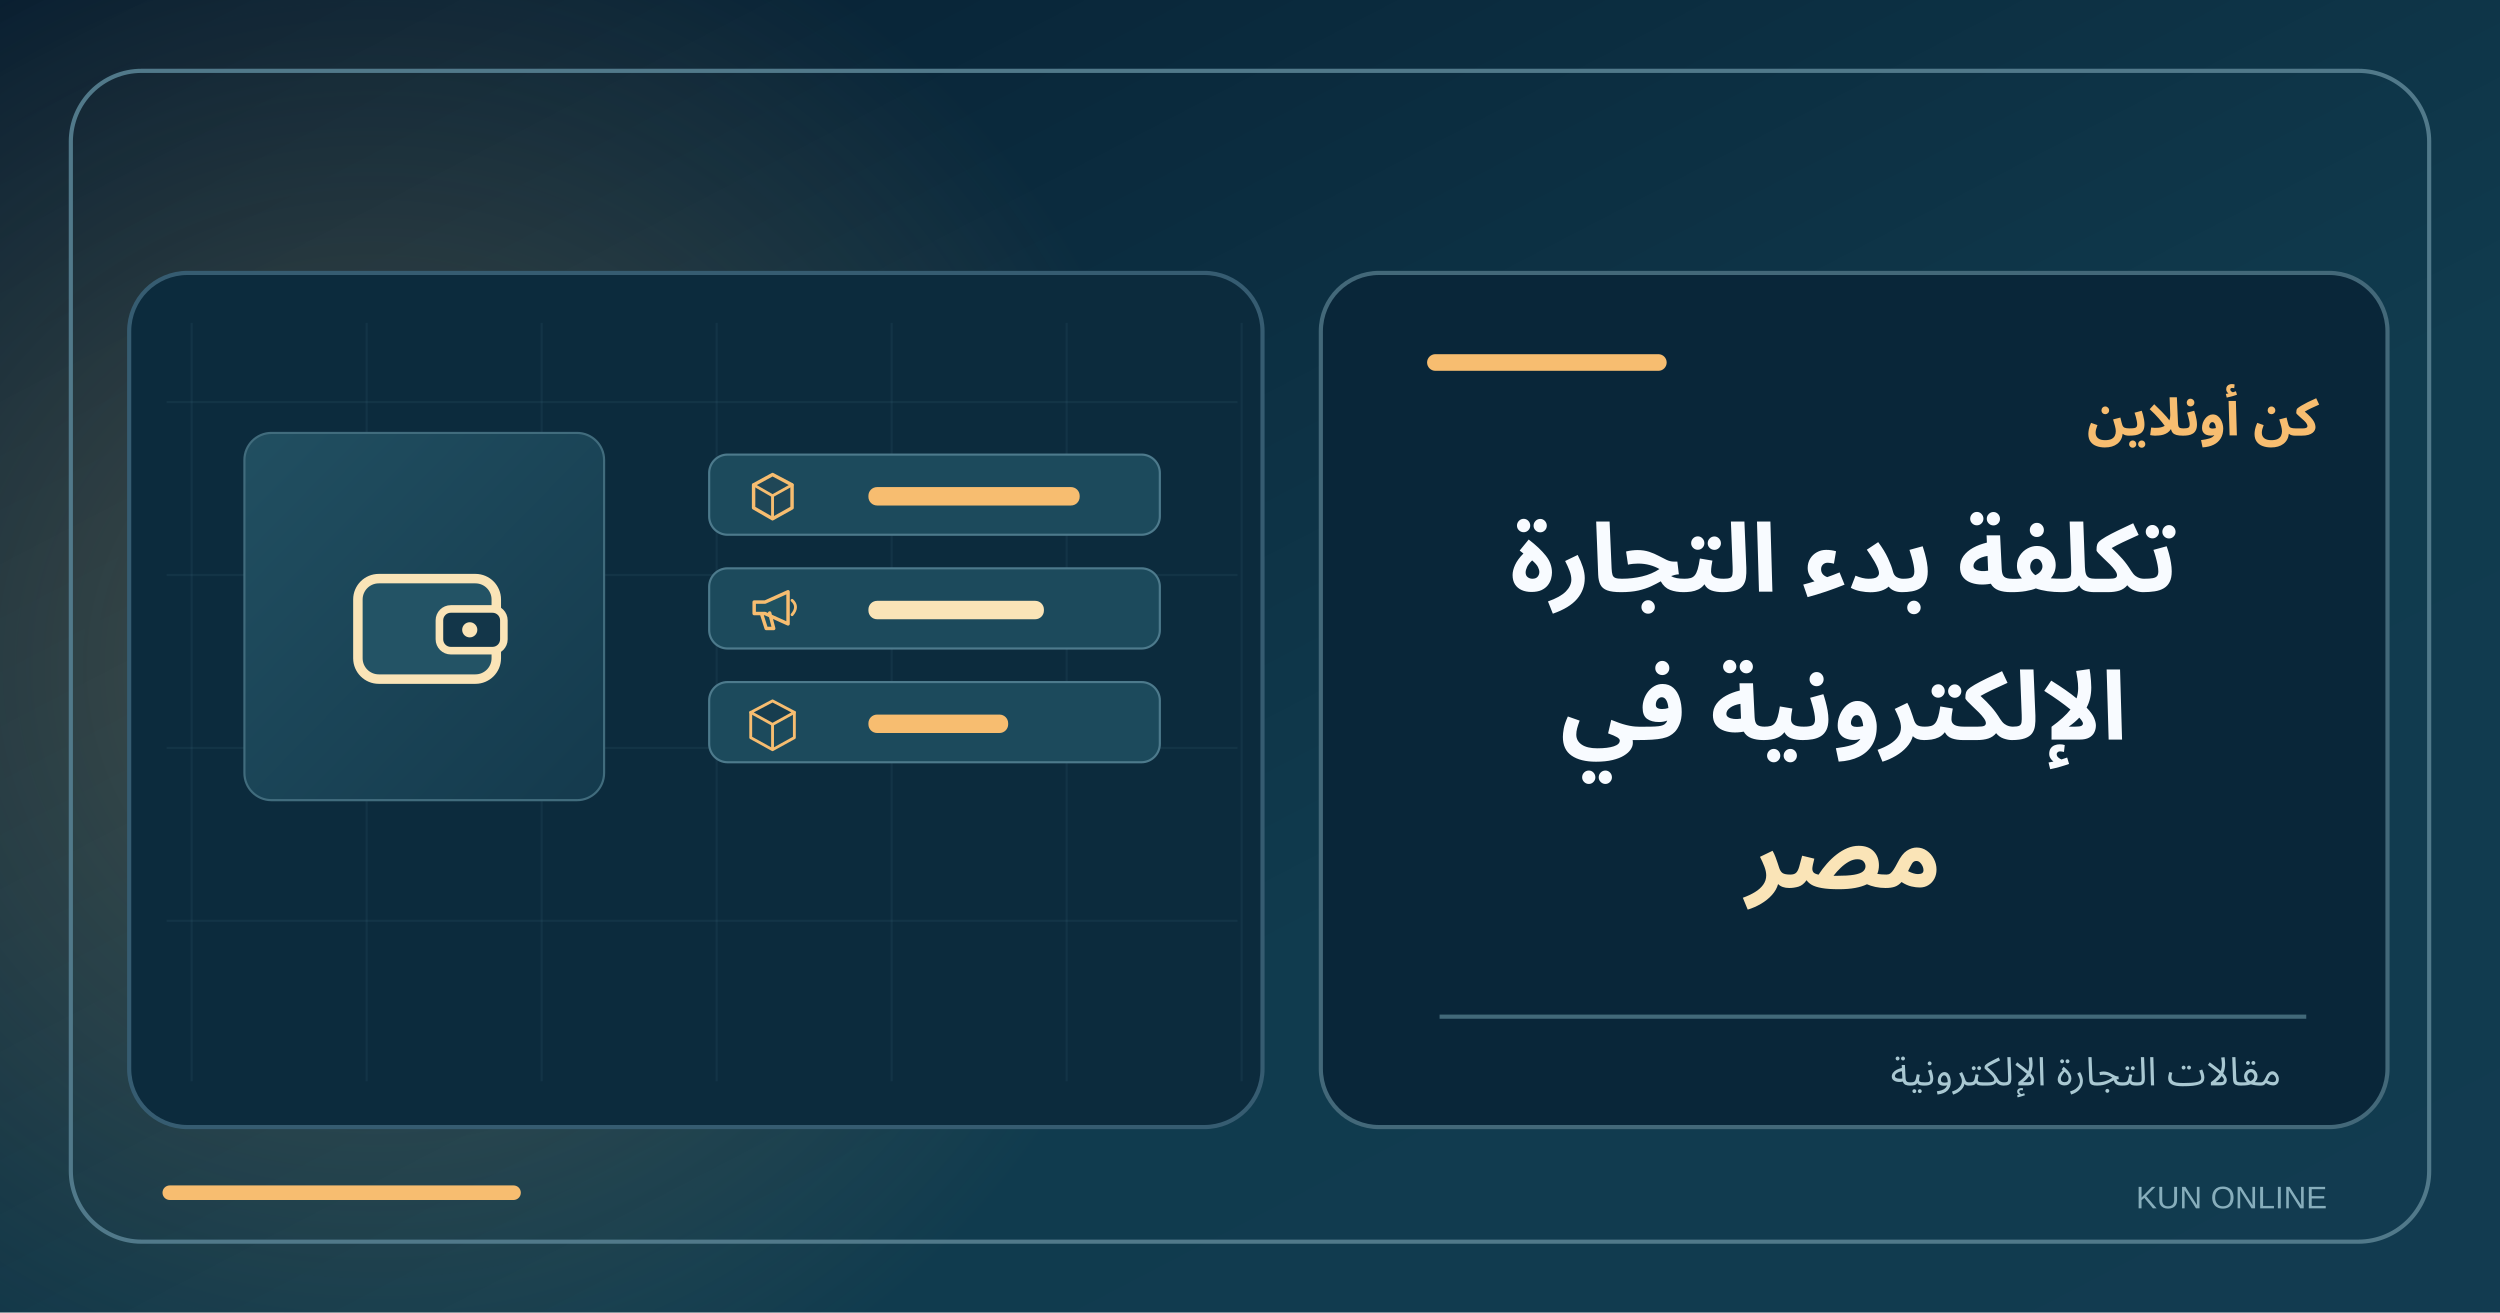
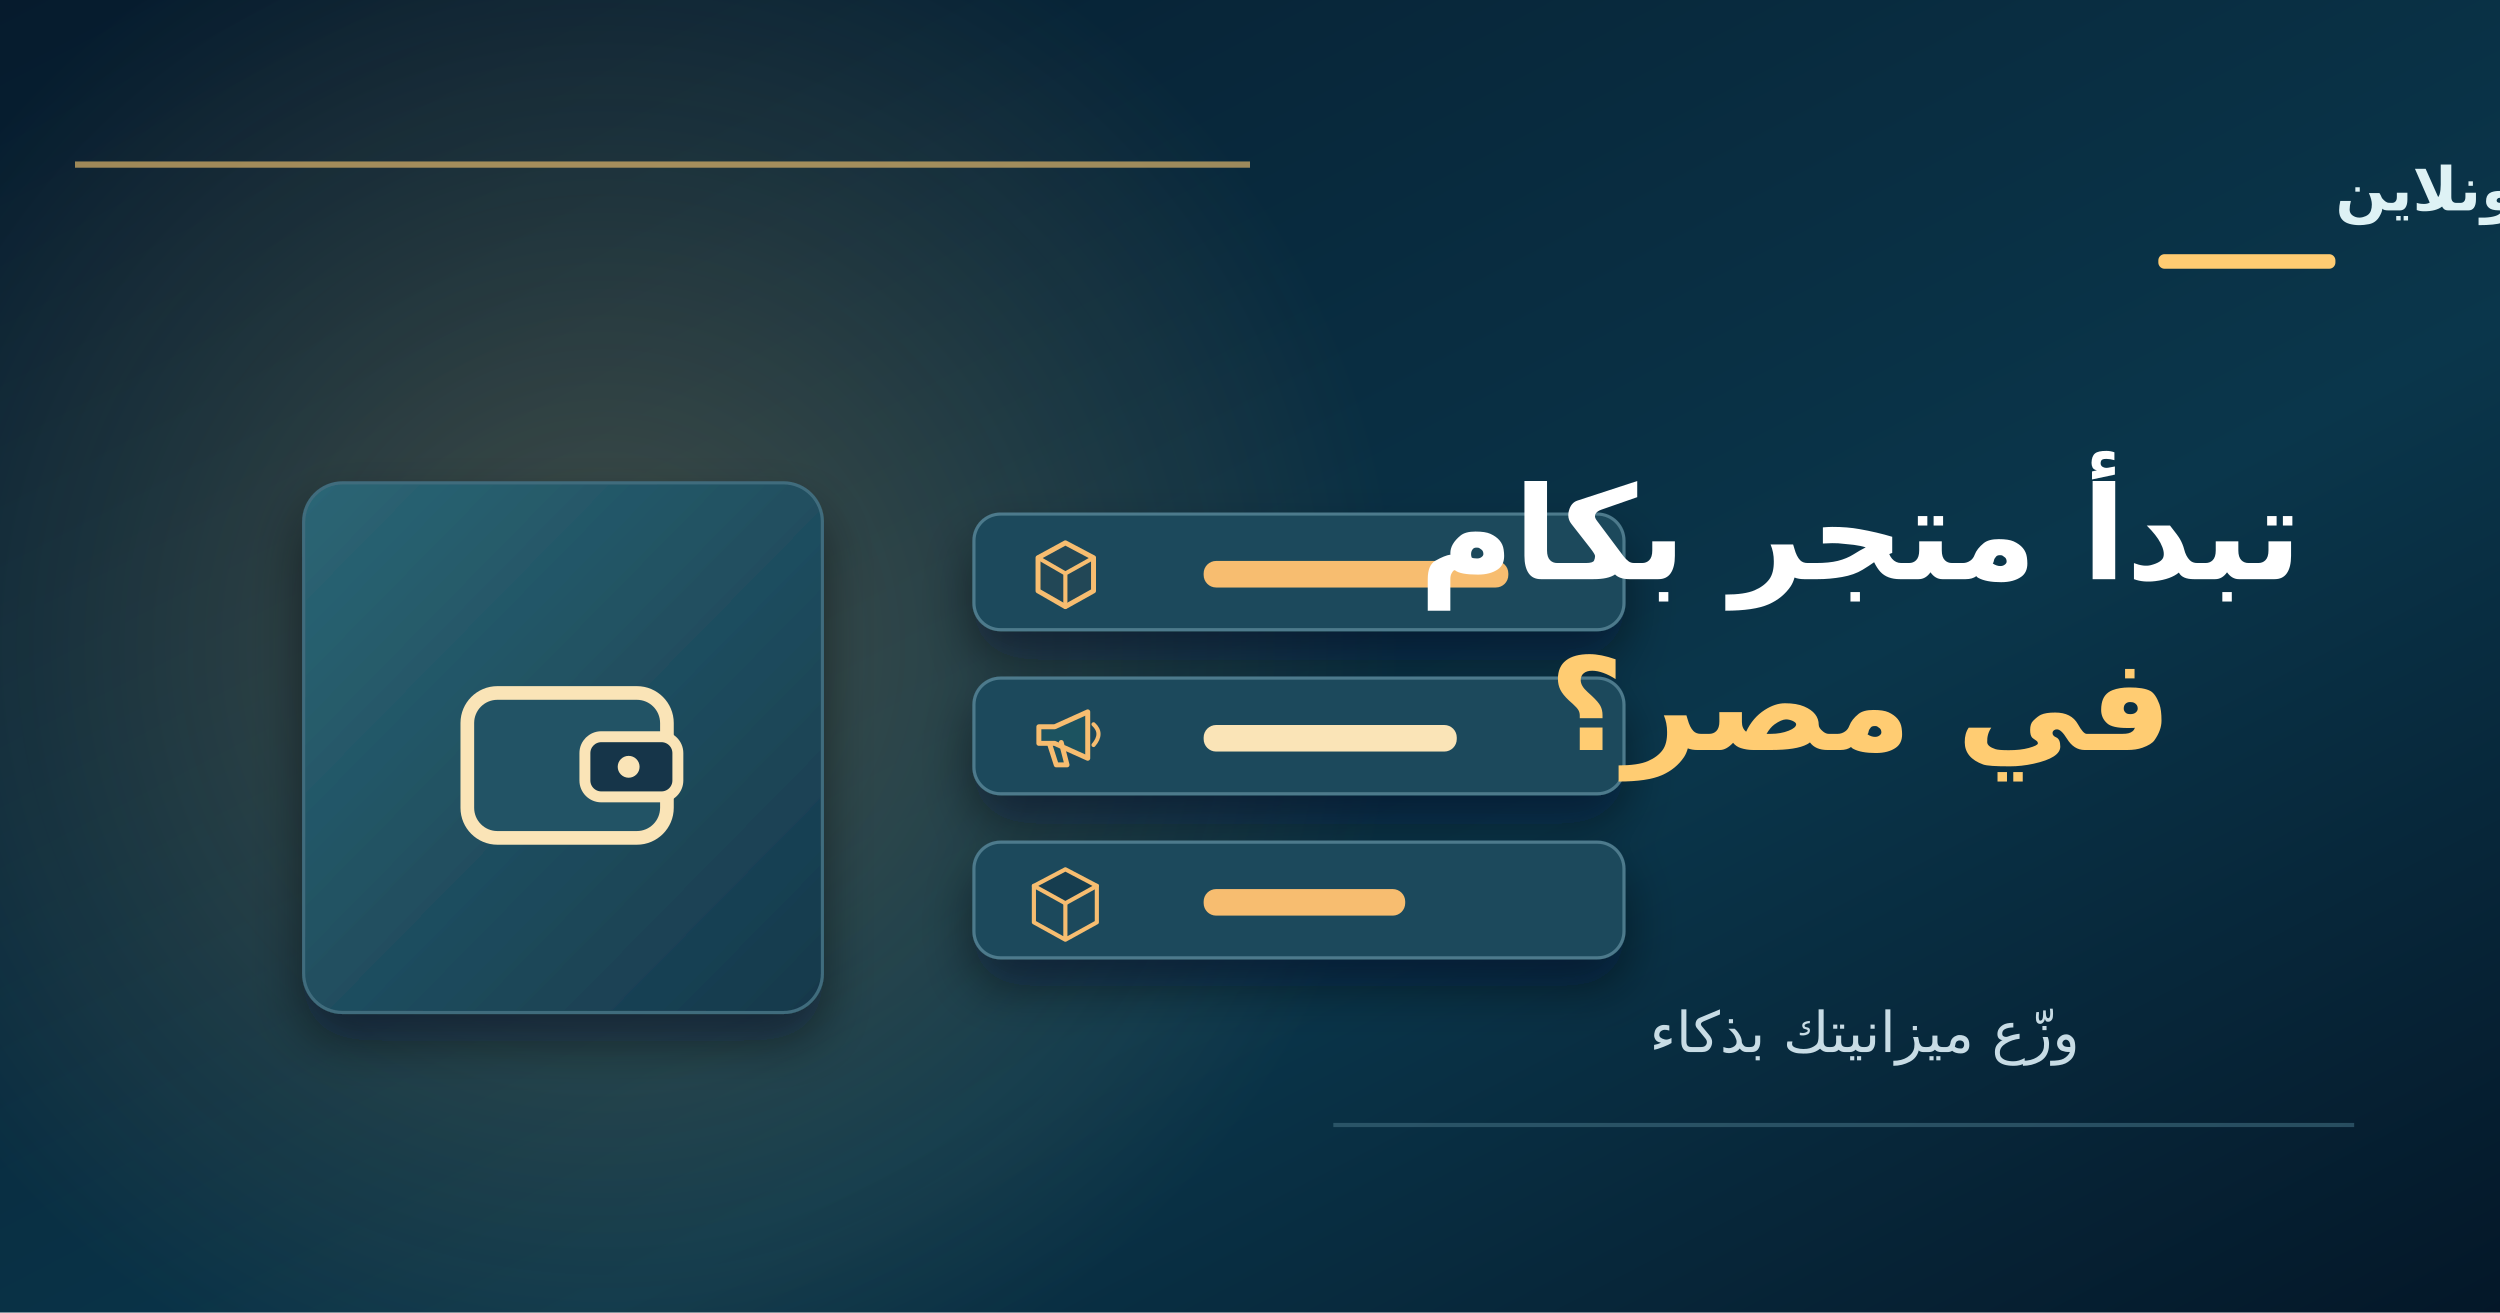
<svg xmlns="http://www.w3.org/2000/svg" width="1200" height="630" viewBox="0 0 1200 630" role="img" aria-labelledby="title desc">
  <defs>
-     <linearGradient id="back" x1="0" y1="0" x2="1" y2="1">
-       <stop stop-color="#061d30" />
-       <stop offset=".62" stop-color="#103b4e" />
-       <stop offset="1" stop-color="#123b50" />
+     <linearGradient id="bg" x1="0" y1="0" x2="1" y2="1">
+       <stop stop-color="#061b2d" />
+       <stop offset=".62" stop-color="#0a364b" />
+       <stop offset="1" stop-color="#041728" />
    </linearGradient>
+     <radialGradient id="glow">
+       <stop stop-color="#ffcc72" stop-opacity=".23" />
+       <stop offset="1" stop-color="#ffcc72" stop-opacity="0" />
+     </radialGradient>
    <linearGradient id="glass" x1="0" y1="0" x2="1" y2="1">
-       <stop stop-color="#214f61" />
-       <stop offset="1" stop-color="#143a4d" />
+       <stop stop-color="#2b6675" />
+       <stop offset="1" stop-color="#15384b" />
    </linearGradient>
-     <radialGradient id="bloom">
-       <stop stop-color="#f7bd70" stop-opacity=".24" />
-       <stop offset="1" stop-color="#f7bd70" stop-opacity="0" />
-     </radialGradient>
+     <filter id="drop" x="-30%" y="-30%" width="170%" height="170%">
+       <feDropShadow dx="0" dy="17" stdDeviation="16" flood-color="#010e19" flood-opacity=".45" />
+     </filter>
  </defs>
-   <rect width="1200" height="630" fill="url(#back)" />
-   <circle cx="180" cy="320" r="390" fill="url(#bloom)" />
-   <rect x="34" y="34" width="1132" height="562" rx="34" fill="none" stroke="#51798a" stroke-width="2" />
-   <rect x="62" y="131" width="544" height="410" rx="28" fill="#0c2b3d" stroke="#365c71" stroke-width="2" />
-   <g stroke="#508396" stroke-opacity=".10" stroke-width="1">
-     <path d="M92 155V519" />
-     <path d="M176 155V519" />
-     <path d="M260 155V519" />
-     <path d="M344 155V519" />
-     <path d="M428 155V519" />
-     <path d="M512 155V519" />
-     <path d="M596 155V519" />
-     <path d="M80 193H594" />
-     <path d="M80 276H594" />
-     <path d="M80 359H594" />
-     <path d="M80 442H594" />
-   </g>
-   <g id="topic-illustration" transform="translate(44 122) scale(.52)">
+   <rect width="1200" height="630" fill="url(#bg)" />
+   <circle cx="290" cy="310" r="381" fill="url(#glow)" />
+   <path d="M36 79H600" stroke="#ffcc72" stroke-width="3" opacity=".6" />
+   <g id="topic-art" filter="url(#drop)" transform="translate(40 108) scale(.75)">
    <rect x="141" y="165" width="332" height="339" rx="25" fill="url(#glass)" stroke="#416c7d" stroke-width="2" />
    <g transform="translate(219.5 247) scale(1.75)">
      <rect x="15" y="30" width="73" height="53" rx="11" fill="#235365" stroke="#fae4b7" stroke-width="5" />
      <rect x="58" y="46" width="34" height="22" rx="6" fill="#133649" stroke="#fae4b7" stroke-width="4" />
      <circle cx="74" cy="57" r="4" fill="#fae4b7" stroke="none" stroke-width="0" />
    </g>
    <rect x="570" y="185" width="416" height="74" rx="17" fill="#1c4a5c" stroke="#4d7a8c" stroke-width="2" />
    <g transform="translate(602 196) scale(0.53)">
      <path d="M17 32L50 14L84 32V72L50 91L17 72Z" fill="#204757" stroke="#f7bd70" stroke-width="6" stroke-linecap="round" stroke-linejoin="round" />
      <path d="M17 32L50 51L84 32M50 51V91" fill="none" stroke="#f7bd70" stroke-width="5" stroke-linecap="round" stroke-linejoin="round" />
    </g>
    <rect x="717" y="215" width="195" height="17" rx="8" fill="#f7bd70" stroke="none" stroke-width="0" />
    <rect x="570" y="290" width="416" height="74" rx="17" fill="#1c4a5c" stroke="#4d7a8c" stroke-width="2" />
    <g transform="translate(602 301) scale(0.53)">
      <path d="M18 38H37L77 20V76L37 58H18ZM31 59L39 84H52L45 57" fill="#1f5261" stroke="#f7bd70" stroke-width="6" stroke-linecap="round" stroke-linejoin="round" />
      <path d="M84 35Q96 46 84 60" fill="none" stroke="#f7bd70" stroke-width="5" stroke-linecap="round" stroke-linejoin="round" />
    </g>
    <rect x="717" y="320" width="162" height="17" rx="8" fill="#fae4b7" stroke="none" stroke-width="0" />
    <rect x="570" y="395" width="416" height="74" rx="17" fill="#1c4a5c" stroke="#4d7a8c" stroke-width="2" />
    <g transform="translate(602 406) scale(0.53)">
      <path d="M12 32L50 12L88 32L50 53Z" fill="#173d4f" stroke="#f7bd70" stroke-width="5" stroke-linecap="round" stroke-linejoin="round" />
      <path d="M12 32V76L50 97L88 76V32M50 53V97" fill="none" stroke="#f7bd70" stroke-width="5" stroke-linecap="round" stroke-linejoin="round" />
    </g>
    <rect x="717" y="425" width="129" height="17" rx="8" fill="#f7bd70" stroke="none" stroke-width="0" />
  </g>
-   <rect x="634" y="131" width="512" height="410" rx="28" fill="#092639" stroke="#436879" stroke-width="2" />
-   <rect x="685" y="170" width="115" height="8" rx="4" fill="#f7bd70" />
-   <text x="1113" y="209" direction="rtl" text-anchor="start" font-family="Cairo,Tajawal,Noto Sans Arabic,Segoe UI,Arial,sans-serif" font-size="25" font-weight="700" fill="#f7bd70">كن أونلاين</text>
-   <g id="article-title">
-     <text x="885" y="284" text-anchor="middle" direction="rtl" unicode-bidi="plaintext" font-family="Cairo,Tajawal,Noto Sans Arabic,Segoe UI,Arial,sans-serif" font-size="46" font-weight="700" letter-spacing="0" fill="#f8fbff">تكلفة بدء التجارة</text>
-     <text x="885" y="355" text-anchor="middle" direction="rtl" unicode-bidi="plaintext" font-family="Cairo,Tajawal,Noto Sans Arabic,Segoe UI,Arial,sans-serif" font-size="46" font-weight="700" letter-spacing="0" fill="#f8fbff">الإلكترونية في</text>
-     <text x="885" y="426" text-anchor="middle" direction="rtl" unicode-bidi="plaintext" font-family="Cairo,Tajawal,Noto Sans Arabic,Segoe UI,Arial,sans-serif" font-size="46" font-weight="700" letter-spacing="0" fill="#fae4b7">مصر</text>
+   <text x="1121" y="101" direction="rtl" text-anchor="end" font-family="Cairo,Tajawal,Segoe UI,Arial,sans-serif" font-size="29" font-weight="700" fill="#def2f5">كن أونلاين</text>
+   <rect x="1036" y="122" width="85" height="7" rx="3" fill="#ffcc72" />
+   <g id="hook">
+     <text x="893" y="278" direction="rtl" unicode-bidi="plaintext" text-anchor="middle" font-family="Cairo,Tajawal,Segoe UI,Arial,sans-serif" font-size="62" font-weight="900" fill="#ffffff">تبدأ متجر بكام</text>
+     <text x="893" y="360" direction="rtl" unicode-bidi="plaintext" text-anchor="middle" font-family="Cairo,Tajawal,Segoe UI,Arial,sans-serif" font-size="62" font-weight="900" fill="#ffcc72">في مصر؟</text>
  </g>
-   <path d="M691 488H1107" stroke="#426979" stroke-width="2" />
-   <text x="1095" y="521" direction="rtl" text-anchor="start" font-family="Cairo,Tajawal,Noto Sans Arabic,Segoe UI,Arial,sans-serif" font-size="19" fill="#a9c8d2">مقالات التجارة الإلكترونية</text>
-   <rect x="78" y="569" width="172" height="7" rx="3.5" fill="#f7bd70" />
-   <text x="1117" y="580" direction="rtl" text-anchor="start" font-family="Arial,sans-serif" font-size="15" fill="#87aebc">KUN ONLINE</text>
+   <text x="895" y="505" direction="rtl" text-anchor="middle" font-family="Cairo,Tajawal,Segoe UI,Arial,sans-serif" font-size="27" fill="#c8dce5">وزّع ميزانيتك بذكاء</text>
+   <path d="M640 540H1130" stroke="#3f6d7f" stroke-width="2" opacity=".6" />
</svg>
